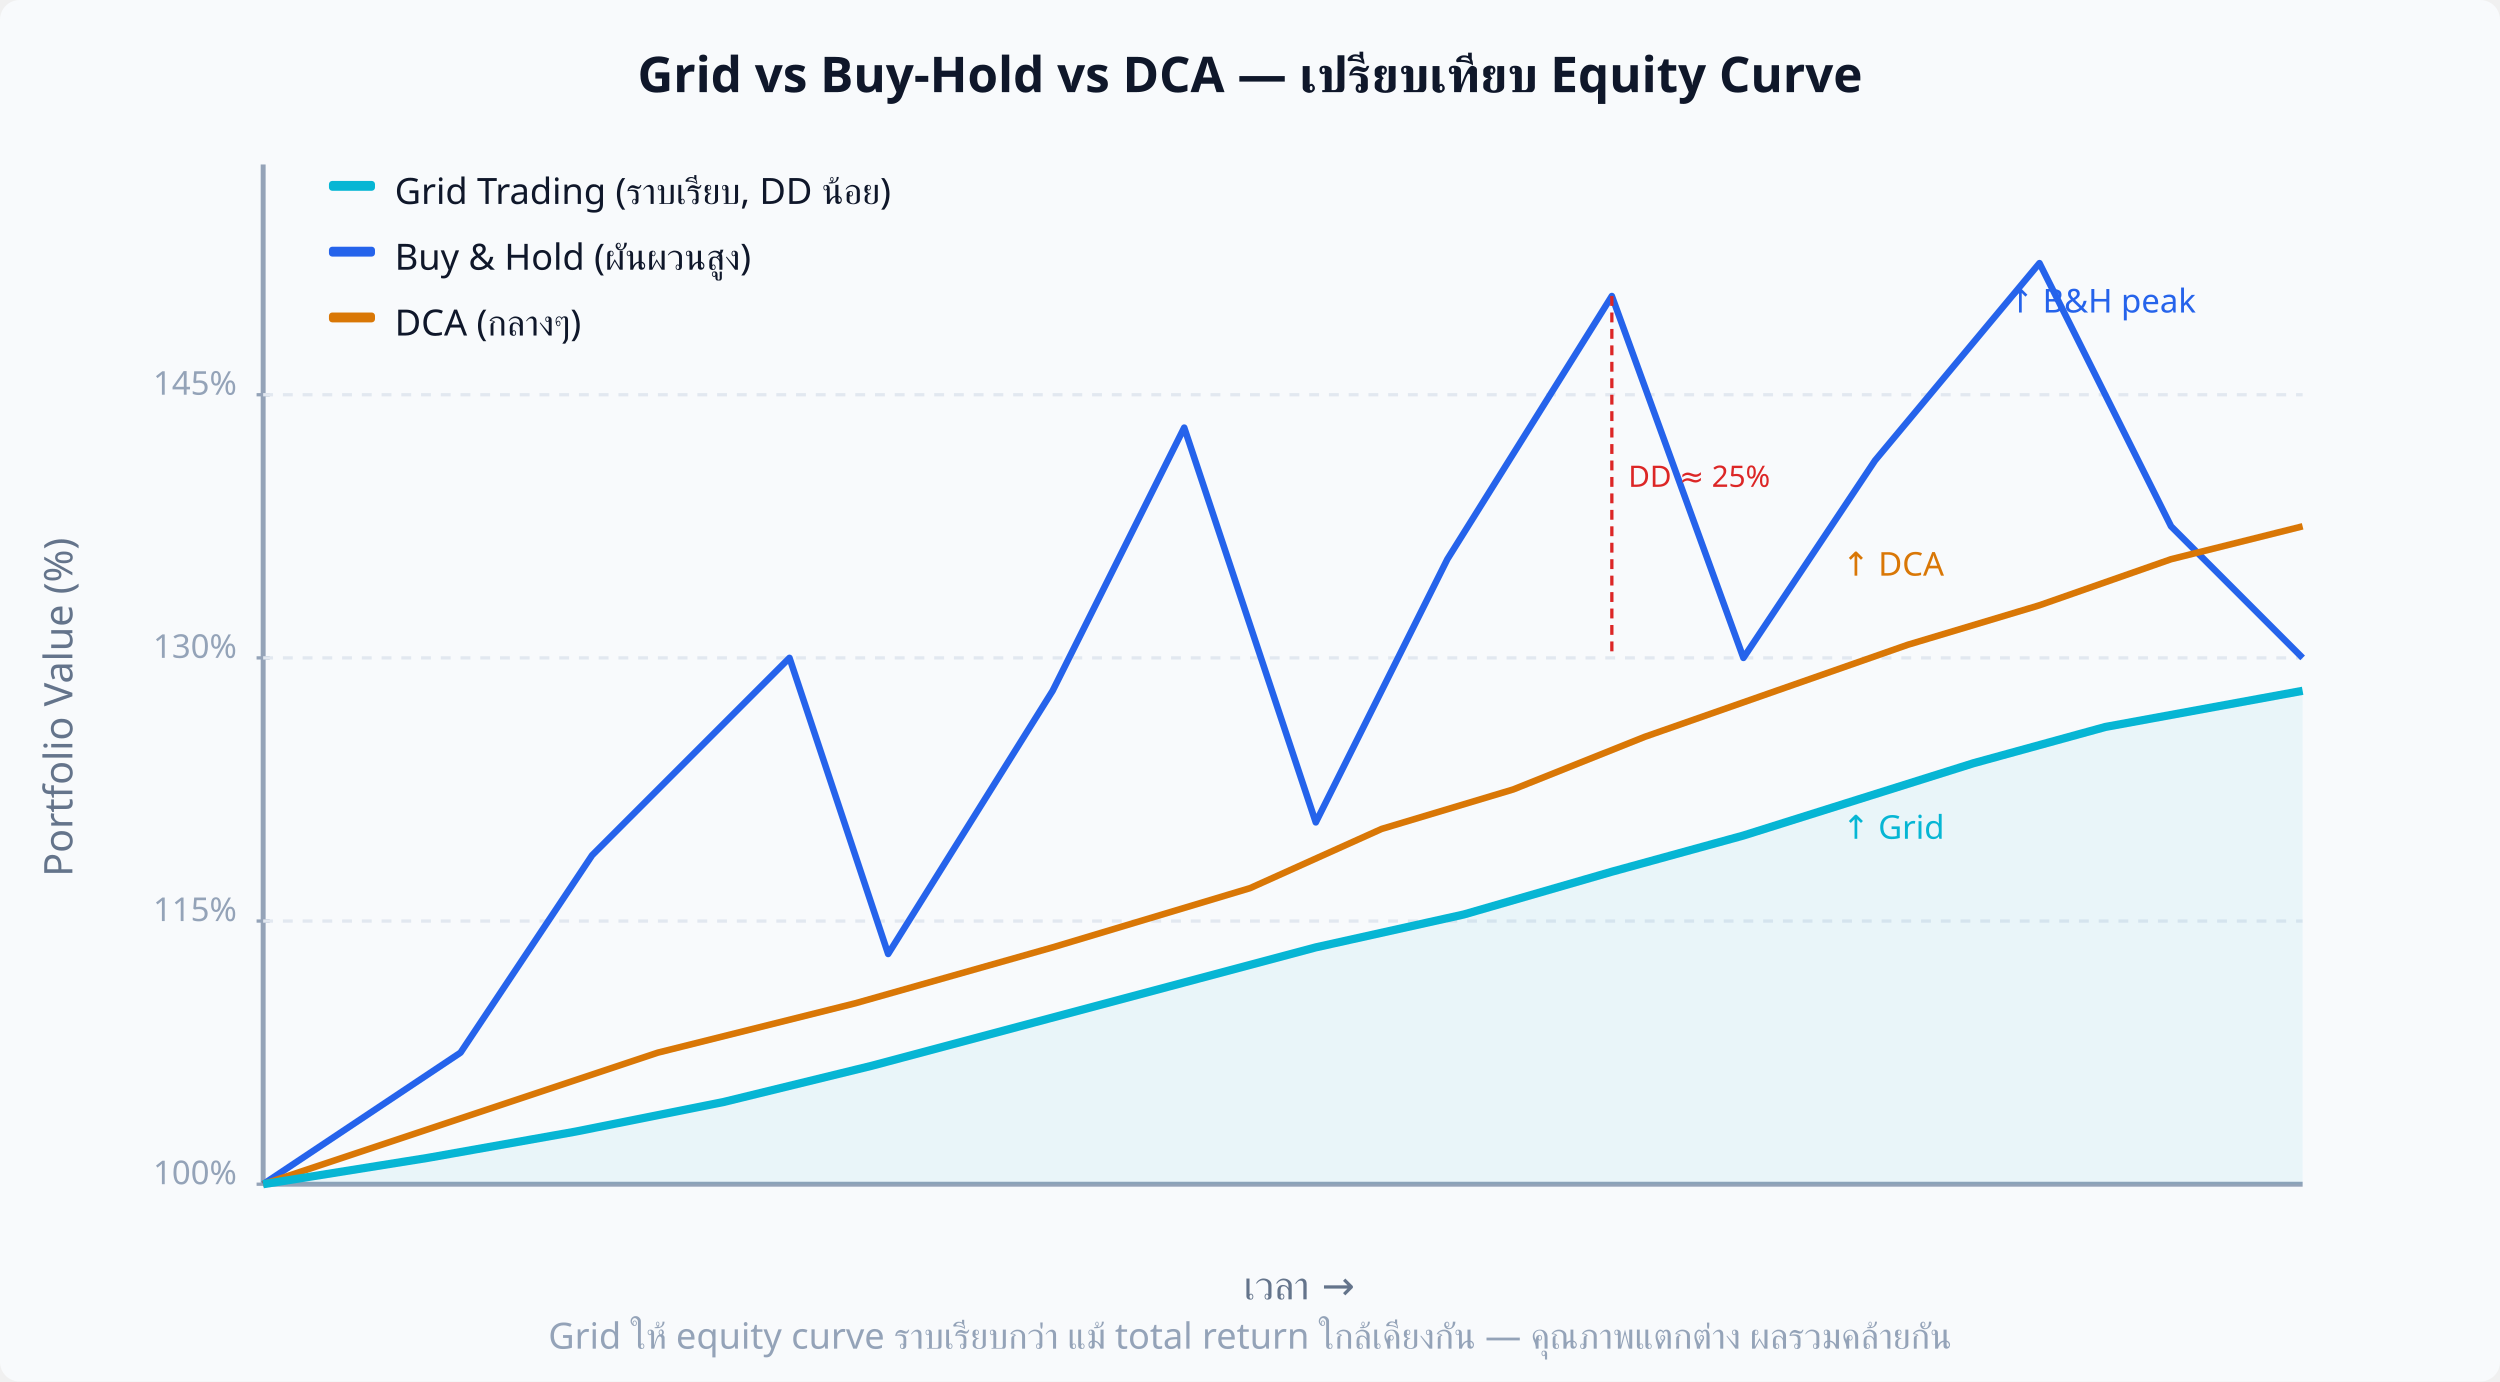
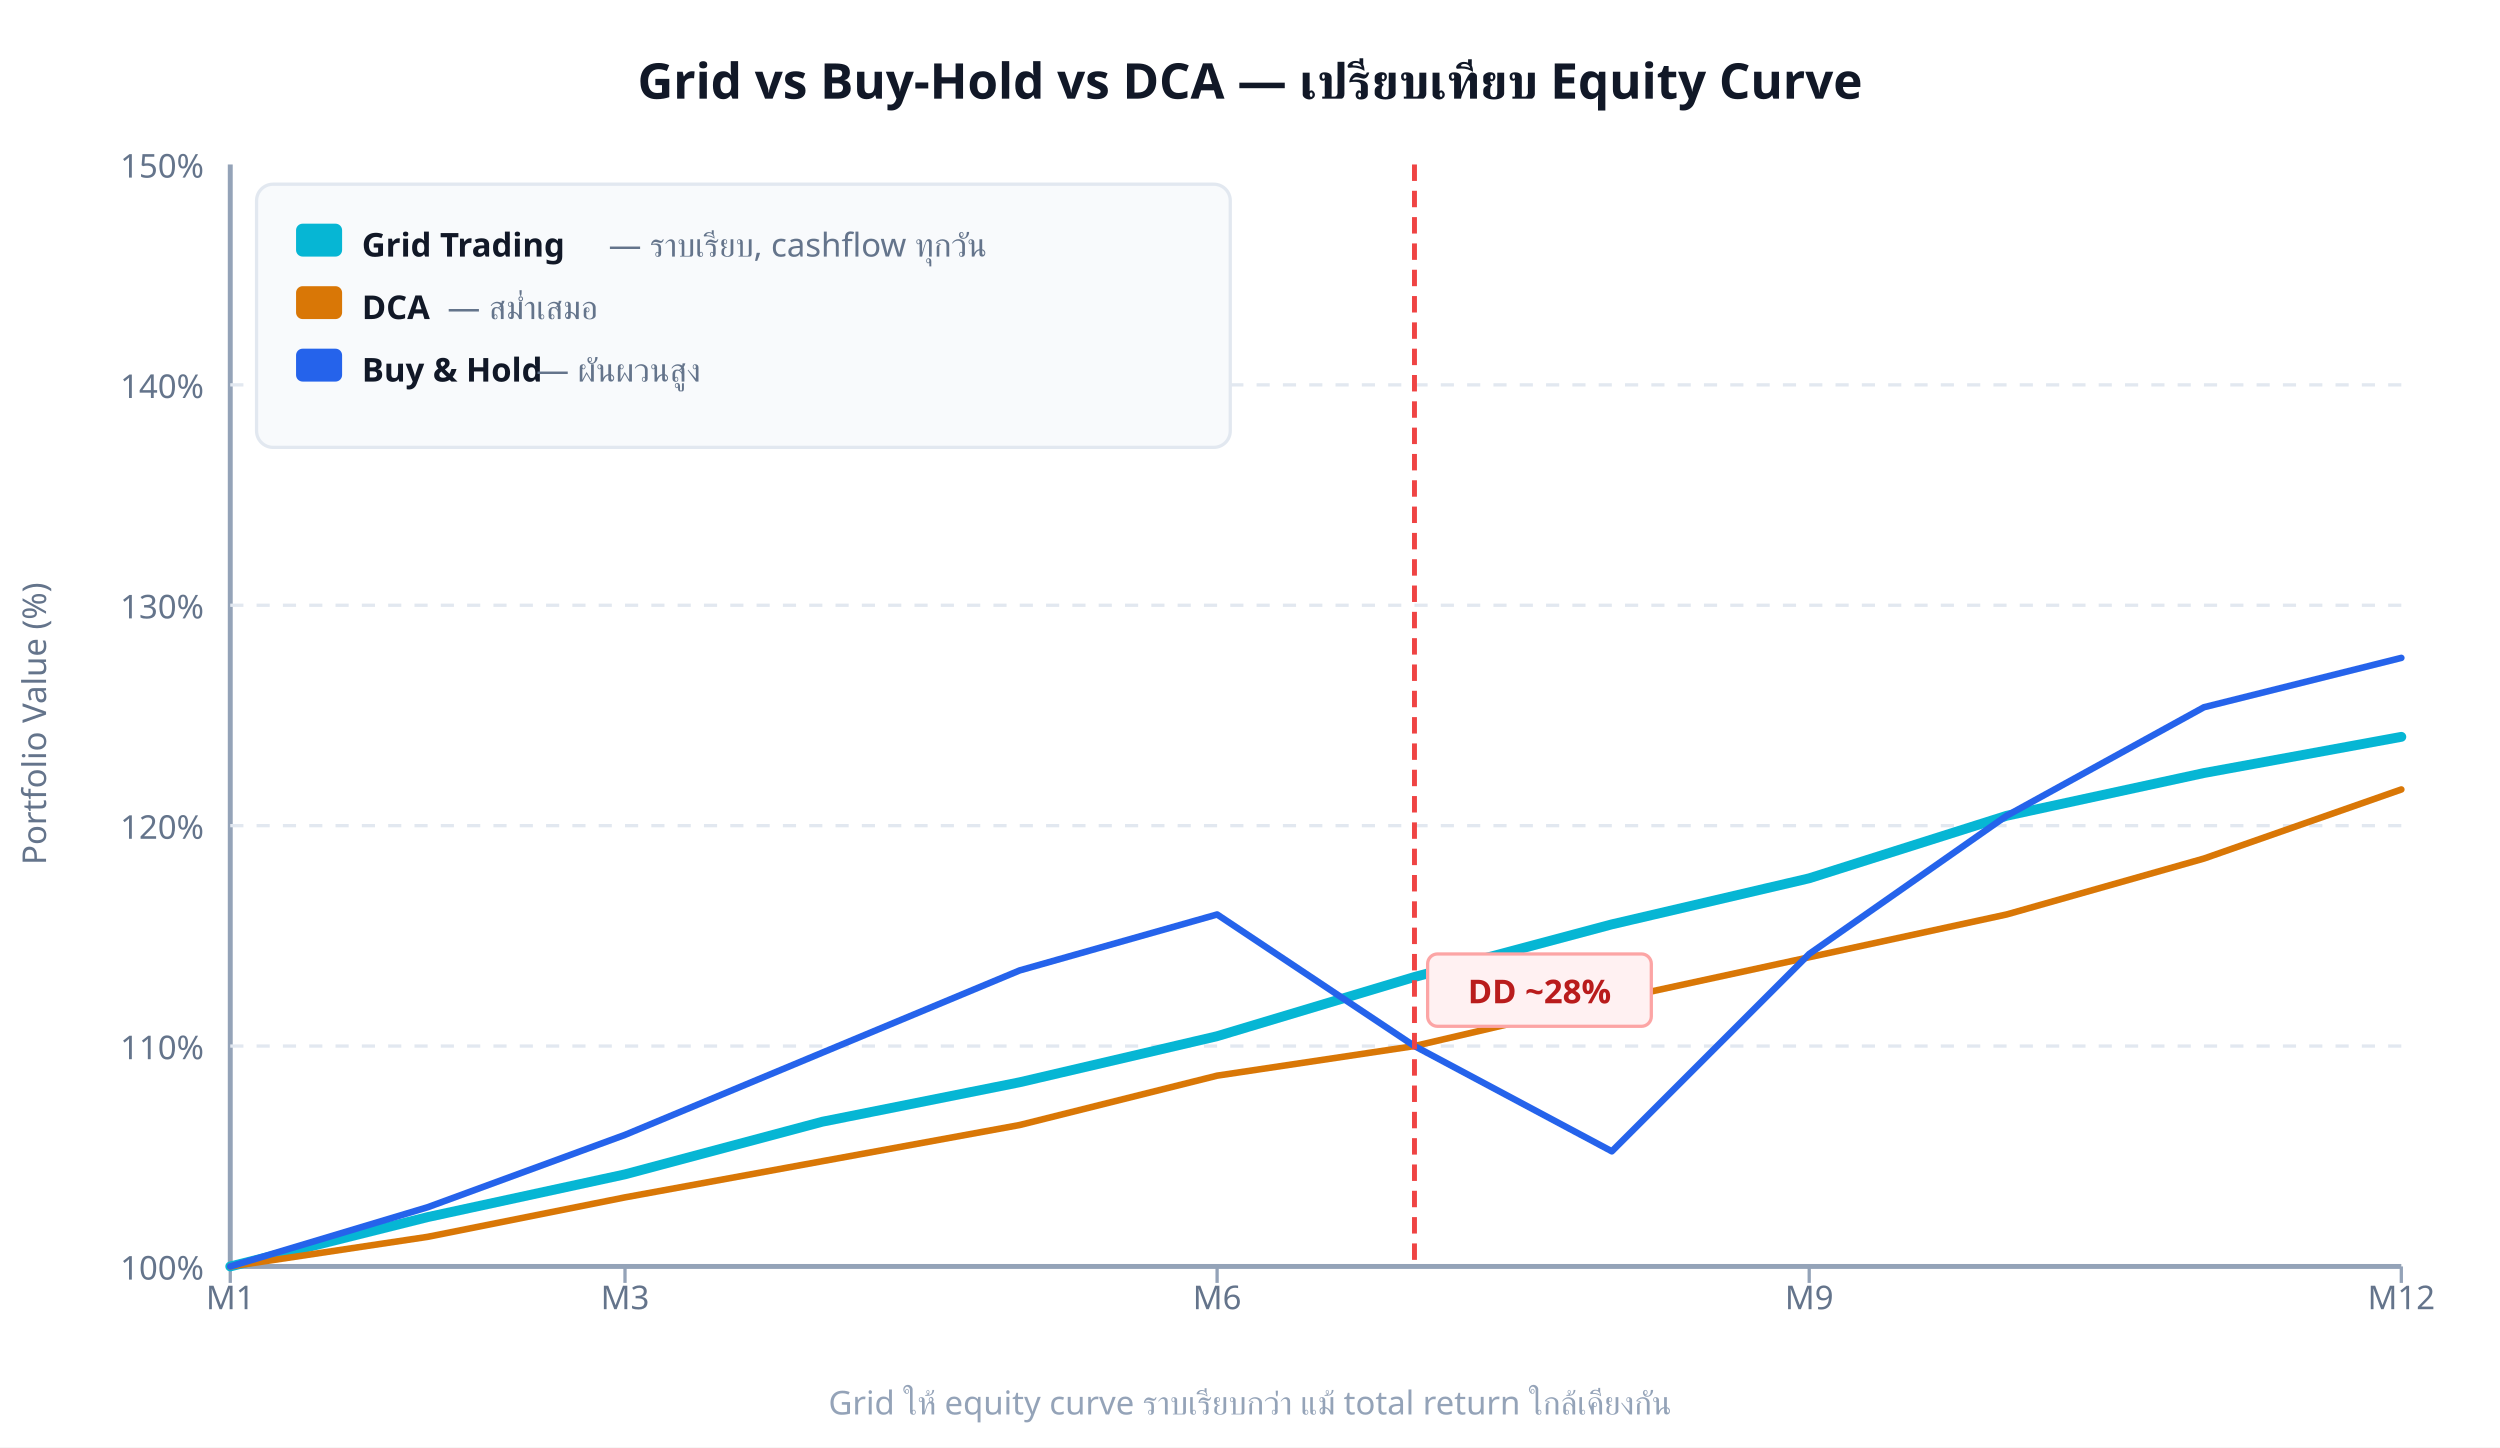
- <svg xmlns="http://www.w3.org/2000/svg" viewBox="0 0 760 420" font-family="'Sarabun',sans-serif">
-   <rect width="760" height="420" fill="#f8fafc" rx="6" />
-   <text x="380" y="28" text-anchor="middle" font-size="15" font-weight="700" fill="#0f172a">Grid vs Buy-Hold vs DCA — เปรียบเทียบ Equity Curve</text>
-   <line x1="80" y1="50" x2="80" y2="360" stroke="#94a3b8" stroke-width="1.5" />
-   <line x1="80" y1="360" x2="700" y2="360" stroke="#94a3b8" stroke-width="1.5" />
-   <text x="22" y="215" text-anchor="middle" font-size="12" fill="#64748b" transform="rotate(-90,22,215)">Portfolio Value (%)</text>
-   <text x="395" y="395" text-anchor="middle" font-size="12" fill="#64748b">เวลา →</text>
-   <text x="72" y="360" text-anchor="end" font-size="10" fill="#94a3b8">100%</text>
-   <text x="72" y="280" text-anchor="end" font-size="10" fill="#94a3b8">115%</text>
-   <text x="72" y="200" text-anchor="end" font-size="10" fill="#94a3b8">130%</text>
-   <text x="72" y="120" text-anchor="end" font-size="10" fill="#94a3b8">145%</text>
-   <line x1="78" y1="360" x2="82" y2="360" stroke="#94a3b8" stroke-width="1" />
-   <line x1="78" y1="280" x2="82" y2="280" stroke="#94a3b8" stroke-width="1" />
-   <line x1="78" y1="200" x2="82" y2="200" stroke="#94a3b8" stroke-width="1" />
-   <line x1="78" y1="120" x2="82" y2="120" stroke="#94a3b8" stroke-width="1" />
-   <line x1="80" y1="280" x2="700" y2="280" stroke="#e2e8f0" stroke-width="1" stroke-dasharray="3,3" />
-   <line x1="80" y1="200" x2="700" y2="200" stroke="#e2e8f0" stroke-width="1" stroke-dasharray="3,3" />
-   <line x1="80" y1="120" x2="700" y2="120" stroke="#e2e8f0" stroke-width="1" stroke-dasharray="3,3" />
-   <polyline points="80,360 140,320 180,260 240,200 270,290 320,210 360,130 400,250 440,170 490,90 530,200 570,140 620,80 660,160 700,200" fill="none" stroke="#2563eb" stroke-width="2" stroke-linejoin="round" />
-   <polyline points="80,360 140,340 200,320 260,305 320,288 380,270 420,252 460,240 500,224 540,210 580,196 620,184 660,170 700,160" fill="none" stroke="#d97706" stroke-width="2" stroke-linejoin="round" />
-   <polyline points="80,360 130,352 175,344 220,335 265,324 310,312 355,300 400,288 445,278 490,265 530,254 565,243 600,232 640,221 700,210" fill="none" stroke="#06b6d4" stroke-width="2.5" stroke-linejoin="round" />
-   <polygon points="80,360 130,352 175,344 220,335 265,324 310,312 355,300 400,288 445,278 490,265 530,254 565,243 600,232 640,221 700,210 700,360" fill="#06b6d4" fill-opacity="0.06" />
-   <rect x="100" y="55" width="14" height="3" fill="#06b6d4" rx="1" />
-   <text x="120" y="62" font-size="11" fill="#0f172a">Grid Trading (ราบเรียบ, DD น้อย)</text>
-   <rect x="100" y="75" width="14" height="3" fill="#2563eb" rx="1" />
-   <text x="120" y="82" font-size="11" fill="#0f172a">Buy &amp; Hold (ผันผวนสูง)</text>
-   <rect x="100" y="95" width="14" height="3" fill="#d97706" rx="1" />
-   <text x="120" y="102" font-size="11" fill="#0f172a">DCA (กลางๆ)</text>
-   <text x="560" y="255" font-size="10" fill="#06b6d4">↑ Grid</text>
-   <text x="560" y="175" font-size="10" fill="#d97706">↑ DCA</text>
-   <text x="610" y="95" font-size="10" fill="#2563eb">↑ B&amp;H peak</text>
-   <line x1="490" y1="90" x2="490" y2="200" stroke="#dc2626" stroke-width="1" stroke-dasharray="3,2" />
-   <text x="495" y="148" font-size="9" fill="#dc2626">DD ≈ 25%</text>
-   <text x="380" y="410" text-anchor="middle" font-size="11" fill="#94a3b8">Grid ให้ equity curve ราบเรียบกว่า แม้ total return ใกล้เคียงกัน — คุณภาพแตกต่าง ผลรวมคล้ายกัน</text>
+ <svg xmlns="http://www.w3.org/2000/svg" viewBox="0 0 760 440" font-family="'Sarabun',sans-serif">
+   <rect width="760" height="440" fill="#ffffff" />
+   <text x="380" y="30" text-anchor="middle" font-size="15" font-weight="700" fill="#111827">Grid vs Buy-Hold vs DCA — เปรียบเทียบ Equity Curve</text>
+   <line x1="70" y1="50" x2="70" y2="385" stroke="#94a3b8" stroke-width="1.5" />
+   <line x1="70" y1="385" x2="730" y2="385" stroke="#94a3b8" stroke-width="1.5" />
+   <line x1="70" y1="318" x2="730" y2="318" stroke="#e2e8f0" stroke-width="1" stroke-dasharray="4,4" />
+   <line x1="70" y1="251" x2="730" y2="251" stroke="#e2e8f0" stroke-width="1" stroke-dasharray="4,4" />
+   <line x1="70" y1="184" x2="730" y2="184" stroke="#e2e8f0" stroke-width="1" stroke-dasharray="4,4" />
+   <line x1="70" y1="117" x2="730" y2="117" stroke="#e2e8f0" stroke-width="1" stroke-dasharray="4,4" />
+   <text x="62" y="389" text-anchor="end" font-size="10" fill="#64748b">100%</text>
+   <text x="62" y="322" text-anchor="end" font-size="10" fill="#64748b">110%</text>
+   <text x="62" y="255" text-anchor="end" font-size="10" fill="#64748b">120%</text>
+   <text x="62" y="188" text-anchor="end" font-size="10" fill="#64748b">130%</text>
+   <text x="62" y="121" text-anchor="end" font-size="10" fill="#64748b">140%</text>
+   <text x="62" y="54" text-anchor="end" font-size="10" fill="#64748b">150%</text>
+   <text x="14" y="220" text-anchor="middle" font-size="10" fill="#64748b" transform="rotate(-90,14,220)">Portfolio Value (%)</text>
+   <text x="70" y="398" text-anchor="middle" font-size="10" fill="#64748b">M1</text>
+   <text x="190" y="398" text-anchor="middle" font-size="10" fill="#64748b">M3</text>
+   <text x="370" y="398" text-anchor="middle" font-size="10" fill="#64748b">M6</text>
+   <text x="550" y="398" text-anchor="middle" font-size="10" fill="#64748b">M9</text>
+   <text x="730" y="398" text-anchor="middle" font-size="10" fill="#64748b">M12</text>
+   <line x1="70" y1="385" x2="70" y2="390" stroke="#94a3b8" stroke-width="1" />
+   <line x1="190" y1="385" x2="190" y2="390" stroke="#94a3b8" stroke-width="1" />
+   <line x1="370" y1="385" x2="370" y2="390" stroke="#94a3b8" stroke-width="1" />
+   <line x1="550" y1="385" x2="550" y2="390" stroke="#94a3b8" stroke-width="1" />
+   <line x1="730" y1="385" x2="730" y2="390" stroke="#94a3b8" stroke-width="1" />
+   <polyline points="70,385 130,370 190,357 250,341 310,329 370,315 430,297 490,281 550,267 610,248 670,235 730,224" fill="none" stroke="#06b6d4" stroke-width="3" stroke-linejoin="round" stroke-linecap="round" />
+   <polyline points="70,385 130,376 190,364 250,353 310,342 370,327 430,318 490,304 550,291 610,278 670,261 730,240" fill="none" stroke="#d97706" stroke-width="2" stroke-linejoin="round" stroke-linecap="round" />
+   <polyline points="70,385 130,367 190,345 250,320 310,295 370,278 430,318 490,350 550,290 610,248 670,215 730,200" fill="none" stroke="#2563eb" stroke-width="2" stroke-linejoin="round" stroke-linecap="round" />
+   <line x1="430" y1="50" x2="430" y2="385" stroke="#ef4444" stroke-width="1.5" stroke-dasharray="5,3" />
+   <rect x="434" y="290" width="68" height="22" rx="3" fill="#fff1f2" stroke="#fca5a5" stroke-width="1" />
+   <text x="468" y="305" text-anchor="middle" font-size="10" fill="#b91c1c" font-weight="700">DD ~28%</text>
+   <rect x="78" y="56" width="296" height="80" rx="5" fill="#f8fafc" stroke="#e2e8f0" stroke-width="1" />
+   <rect x="90" y="68" width="14" height="10" rx="2" fill="#06b6d4" />
+   <text x="110" y="78" font-size="10" fill="#111827" font-weight="600">Grid Trading</text>
+   <text x="185" y="78" font-size="10" fill="#64748b"> — ราบเรียบ, cashflow ทุกวัน</text>
+   <rect x="90" y="87" width="14" height="10" rx="2" fill="#d97706" />
+   <text x="110" y="97" font-size="10" fill="#111827" font-weight="600">DCA</text>
+   <text x="136" y="97" font-size="10" fill="#64748b"> — สม่ำเสมอ</text>
+   <rect x="90" y="106" width="14" height="10" rx="2" fill="#2563eb" />
+   <text x="110" y="116" font-size="10" fill="#111827" font-weight="600">Buy &amp; Hold</text>
+   <text x="163" y="116" font-size="10" fill="#64748b"> — ผันผวนสูง</text>
+   <text x="380" y="430" text-anchor="middle" font-size="10" fill="#94a3b8">Grid ให้ equity curve ราบเรียบกว่า แม้ total return ใกล้เคียงกัน</text>
</svg>
